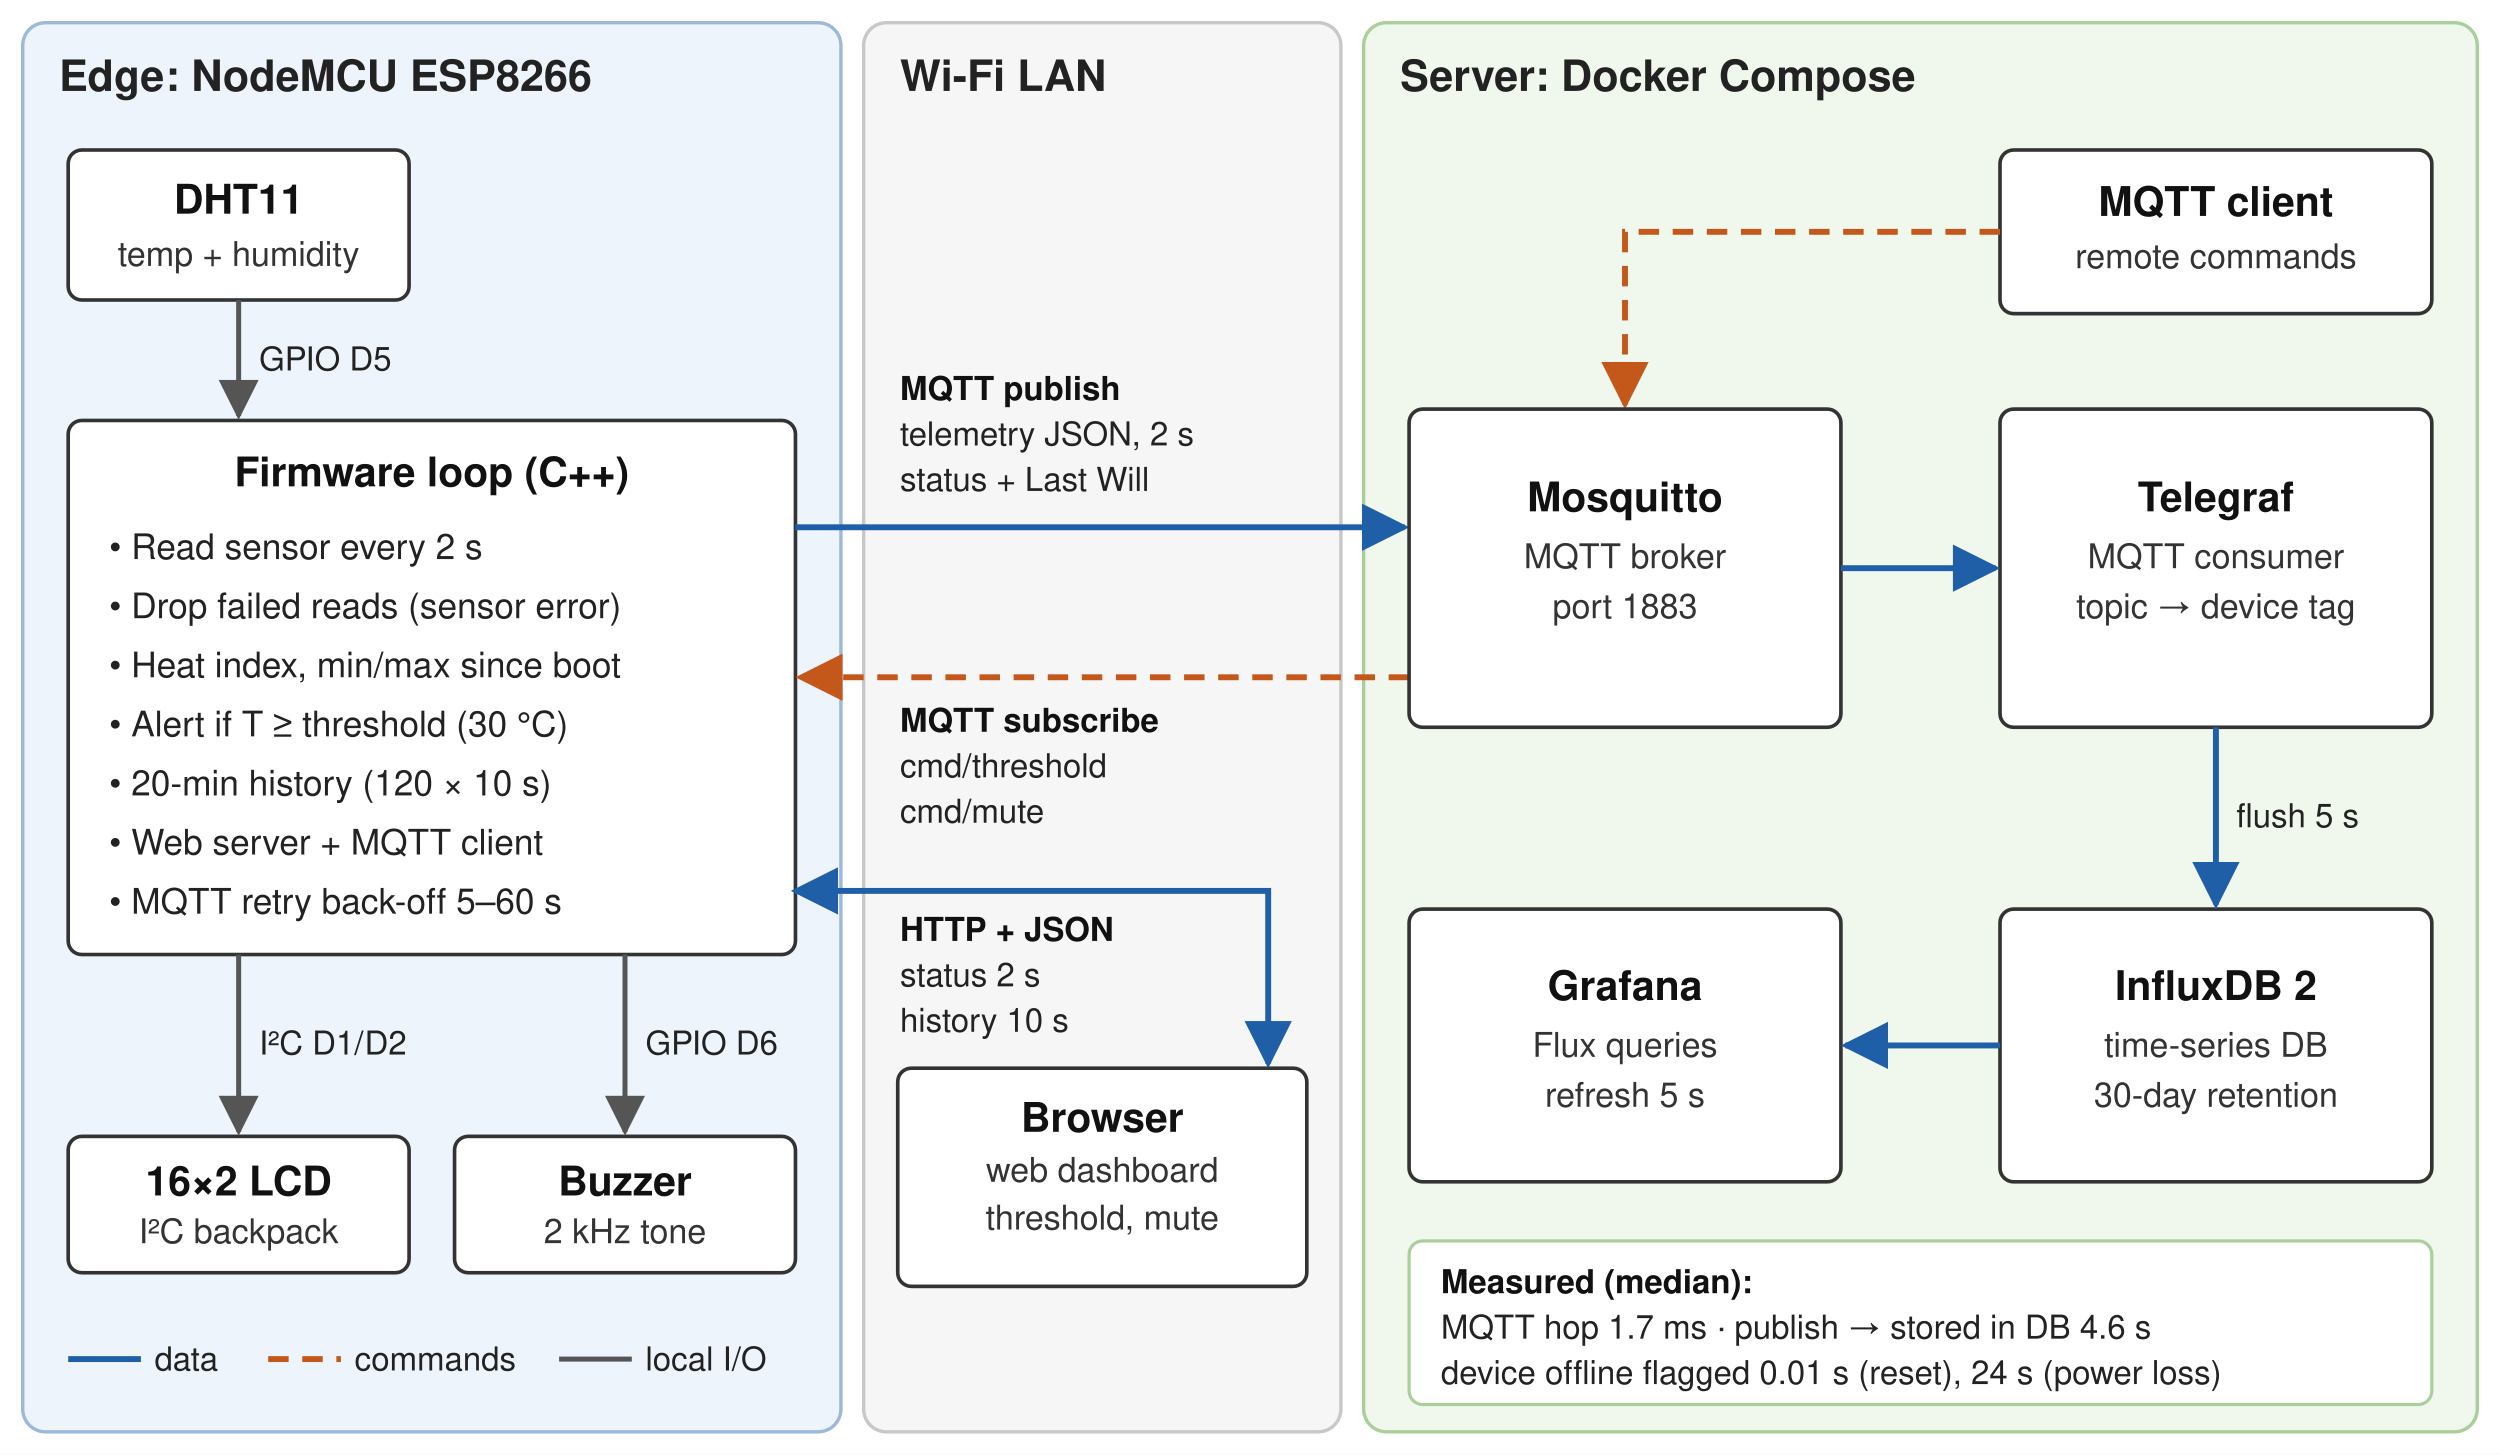
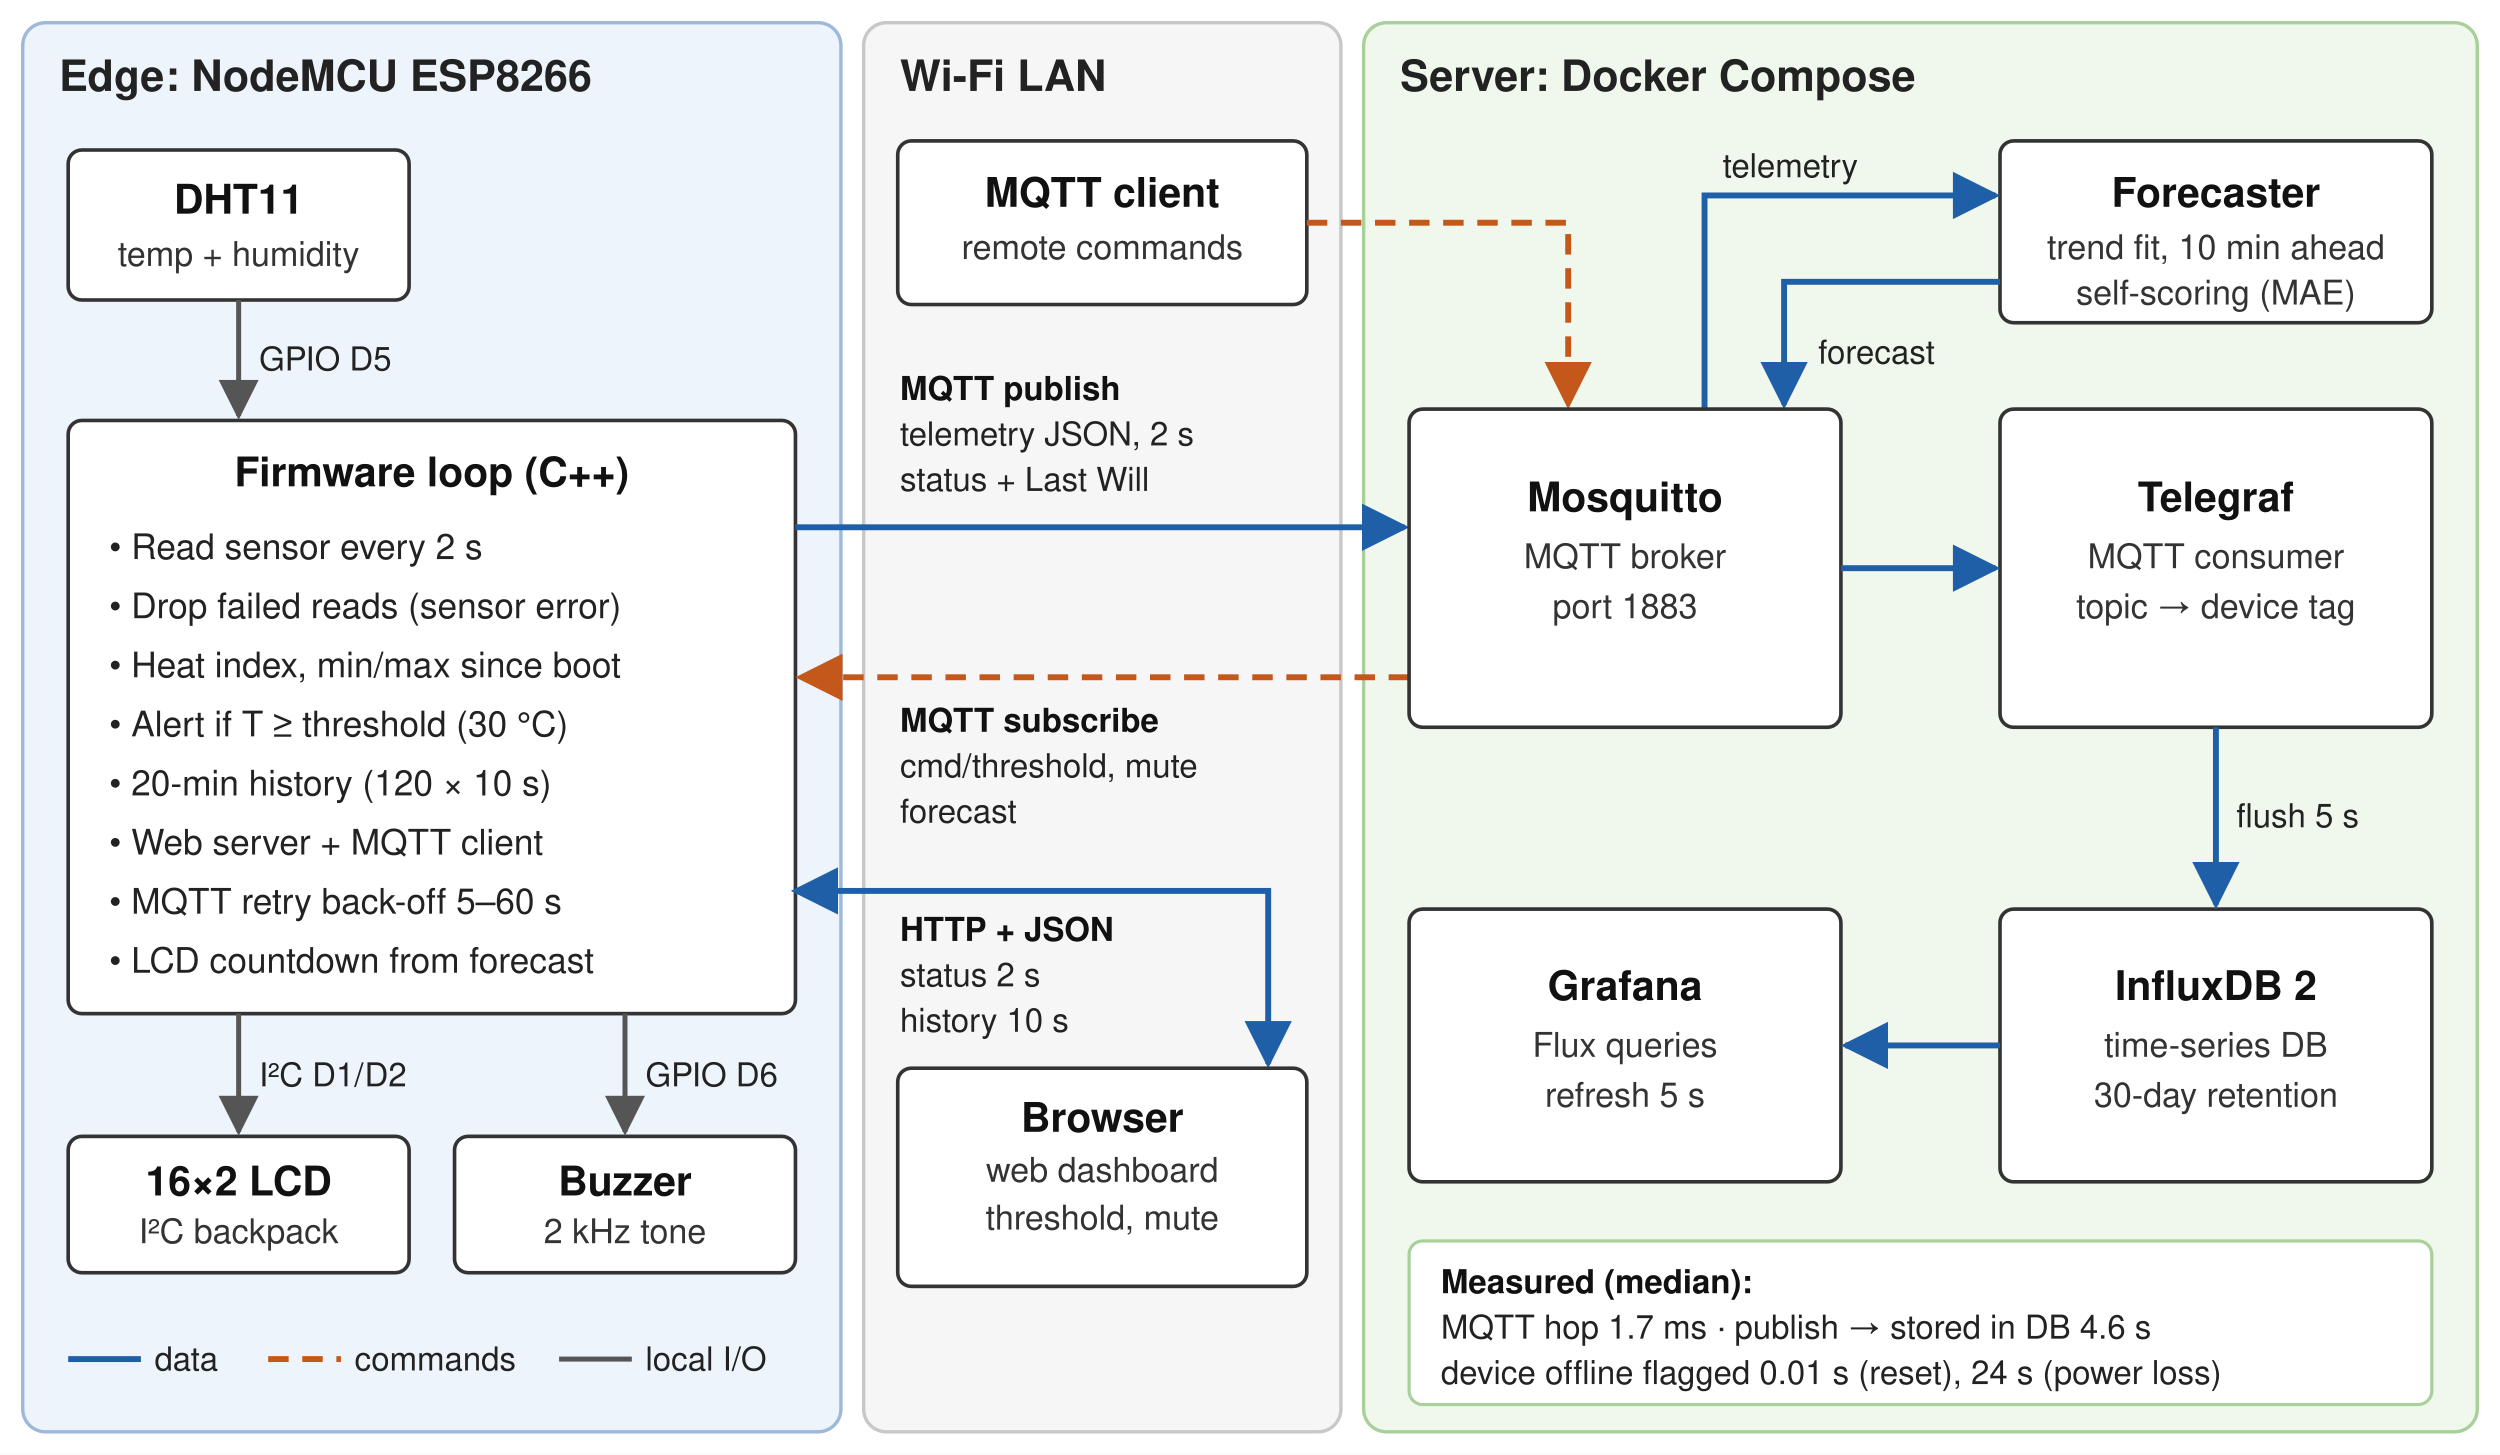
<svg xmlns="http://www.w3.org/2000/svg" viewBox="0 0 1100 640" width="1100" height="640" font-family="Helvetica, Arial, sans-serif">
  <defs>
    <marker id="aBlue" viewBox="0 0 10 10" refX="9" refY="5" markerWidth="8" markerHeight="8" orient="auto-start-reverse">
      <path d="M0,0 L10,5 L0,10 z" fill="#1f5fa8" />
    </marker>
    <marker id="aOrange" viewBox="0 0 10 10" refX="9" refY="5" markerWidth="8" markerHeight="8" orient="auto-start-reverse">
      <path d="M0,0 L10,5 L0,10 z" fill="#c4581b" />
    </marker>
    <marker id="aGray" viewBox="0 0 10 10" refX="9" refY="5" markerWidth="8" markerHeight="8" orient="auto-start-reverse">
      <path d="M0,0 L10,5 L0,10 z" fill="#555" />
    </marker>
    <style>
      .zone { stroke-width: 1.5; }
      .zt { font-size: 19px; font-weight: bold; fill: #222; }
      .box { fill: #fff; stroke: #333; stroke-width: 1.6; }
      .bt { font-size: 18px; font-weight: bold; fill: #111; text-anchor: middle; }
      .bs { font-size: 15px; fill: #333; text-anchor: middle; }
      .li { font-size: 15.5px; fill: #222; }
      .lbl { font-size: 14.5px; fill: #222; }
      .lblb { font-size: 14.5px; font-weight: bold; fill: #111; }
      .data { stroke: #1f5fa8; stroke-width: 2.6; fill: none; }
      .cmd { stroke: #c4581b; stroke-width: 2.6; fill: none; stroke-dasharray: 9 6; }
      .io { stroke: #555; stroke-width: 2.2; fill: none; }
    </style>
  </defs>
  <rect width="1100" height="640" fill="#fff" />
  <rect class="zone" x="10" y="10" width="360" height="620" rx="10" fill="#eef4fb" stroke="#9db8d9" />
  <text class="zt" x="26" y="40">Edge: NodeMCU ESP8266</text>
  <rect class="zone" x="380" y="10" width="210" height="620" rx="10" fill="#f6f6f6" stroke="#c8c8c8" />
  <text class="zt" x="396" y="40">Wi-Fi LAN</text>
  <rect class="zone" x="600" y="10" width="490" height="620" rx="10" fill="#f0f7ec" stroke="#a9cf9a" />
  <text class="zt" x="616" y="40">Server: Docker Compose</text>
  <rect class="box" x="30" y="66" width="150" height="66" rx="6" />
  <text class="bt" x="105" y="94">DHT11</text>
  <text class="bs" x="105" y="117">temp + humidity</text>
-   <rect class="box" x="30" y="185" width="320" height="235" rx="6" />
+   <rect class="box" x="30" y="185" width="320" height="261" rx="6" />
  <text class="bt" x="190" y="214">Firmware loop (C++)</text>
  <text class="li" x="48" y="246">• Read sensor every 2 s</text>
  <text class="li" x="48" y="272">• Drop failed reads (sensor error)</text>
  <text class="li" x="48" y="298">• Heat index, min/max since boot</text>
  <text class="li" x="48" y="324">• Alert if T ≥ threshold (30 °C)</text>
  <text class="li" x="48" y="350">• 20-min history (120 × 10 s)</text>
  <text class="li" x="48" y="376">• Web server + MQTT client</text>
  <text class="li" x="48" y="402">• MQTT retry back-off 5–60 s</text>
+   <text class="li" x="48" y="428">• LCD countdown from forecast</text>
  <rect class="box" x="30" y="500" width="150" height="60" rx="6" />
  <text class="bt" x="105" y="526">16×2 LCD</text>
  <text class="bs" x="105" y="547">I²C backpack</text>
  <rect class="box" x="200" y="500" width="150" height="60" rx="6" />
  <text class="bt" x="275" y="526">Buzzer</text>
  <text class="bs" x="275" y="547">2 kHz tone</text>
  <line class="io" x1="105" y1="132" x2="105" y2="183" marker-end="url(#aGray)" />
  <text class="lbl" x="114" y="163">GPIO D5</text>
-   <line class="io" x1="105" y1="420" x2="105" y2="498" marker-end="url(#aGray)" />
-   <text class="lbl" x="114" y="464">I²C D1/D2</text>
-   <line class="io" x1="275" y1="420" x2="275" y2="498" marker-end="url(#aGray)" />
-   <text class="lbl" x="284" y="464">GPIO D6</text>
+   <line class="io" x1="105" y1="446" x2="105" y2="498" marker-end="url(#aGray)" />
+   <text class="lbl" x="114" y="478">I²C D1/D2</text>
+   <line class="io" x1="275" y1="446" x2="275" y2="498" marker-end="url(#aGray)" />
+   <text class="lbl" x="284" y="478">GPIO D6</text>
  <line class="data" x1="30" y1="598" x2="62" y2="598" />
  <text class="lbl" x="68" y="603">data</text>
  <line class="cmd" x1="118" y1="598" x2="150" y2="598" />
  <text class="lbl" x="156" y="603">commands</text>
  <line class="io" x1="246" y1="598" x2="278" y2="598" />
  <text class="lbl" x="284" y="603">local I/O</text>
  <text class="lblb" x="396" y="176">MQTT publish</text>
  <text class="lbl" x="396" y="196">telemetry JSON, 2 s</text>
  <text class="lbl" x="396" y="216">status + Last Will</text>
  <line class="data" x1="350" y1="232" x2="618" y2="232" marker-end="url(#aBlue)" />
  <line class="cmd" x1="620" y1="298" x2="352" y2="298" marker-end="url(#aOrange)" />
  <text class="lblb" x="396" y="322">MQTT subscribe</text>
-   <text class="lbl" x="396" y="342">cmd/threshold</text>
-   <text class="lbl" x="396" y="362">cmd/mute</text>
+   <text class="lbl" x="396" y="342">cmd/threshold, mute</text>
+   <text class="lbl" x="396" y="362">forecast</text>
  <path class="data" d="M350,392 H558 V468" marker-start="url(#aBlue)" marker-end="url(#aBlue)" />
  <text class="lblb" x="396" y="414">HTTP + JSON</text>
  <text class="lbl" x="396" y="434">status 2 s</text>
  <text class="lbl" x="396" y="454">history 10 s</text>
  <rect class="box" x="395" y="470" width="180" height="96" rx="6" />
  <text class="bt" x="485" y="498">Browser</text>
  <text class="bs" x="485" y="520">web dashboard</text>
  <text class="bs" x="485" y="541">threshold, mute</text>
-   <rect class="box" x="880" y="66" width="190" height="72" rx="6" />
-   <text class="bt" x="975" y="95">MQTT client</text>
-   <text class="bs" x="975" y="118">remote commands</text>
-   <path class="cmd" d="M880,102 H715 V178" marker-end="url(#aOrange)" />
+   <rect class="box" x="395" y="62" width="180" height="72" rx="6" />
+   <text class="bt" x="485" y="91">MQTT client</text>
+   <text class="bs" x="485" y="114">remote commands</text>
+   <path class="cmd" d="M575,98 H690 V178" marker-end="url(#aOrange)" />
+   <rect class="box" x="880" y="62" width="190" height="80" rx="6" />
+   <text class="bt" x="975" y="91">Forecaster</text>
+   <text class="bs" x="975" y="114">trend fit, 10 min ahead</text>
+   <text class="bs" x="975" y="134">self-scoring (MAE)</text>
+   <path class="data" d="M750,180 V86 H878" marker-end="url(#aBlue)" />
+   <text class="lbl" x="758" y="78">telemetry</text>
+   <path class="data" d="M880,124 H785 V178" marker-end="url(#aBlue)" />
+   <text class="lbl" x="800" y="160">forecast</text>
  <rect class="box" x="620" y="180" width="190" height="140" rx="6" />
  <text class="bt" x="715" y="225">Mosquitto</text>
  <text class="bs" x="715" y="250">MQTT broker</text>
  <text class="bs" x="715" y="272">port 1883</text>
  <rect class="box" x="880" y="180" width="190" height="140" rx="6" />
  <text class="bt" x="975" y="225">Telegraf</text>
  <text class="bs" x="975" y="250">MQTT consumer</text>
  <text class="bs" x="975" y="272">topic → device tag</text>
  <line class="data" x1="810" y1="250" x2="878" y2="250" marker-end="url(#aBlue)" />
  <rect class="box" x="880" y="400" width="190" height="120" rx="6" />
  <text class="bt" x="975" y="440">InfluxDB 2</text>
  <text class="bs" x="975" y="465">time-series DB</text>
  <text class="bs" x="975" y="487">30-day retention</text>
  <line class="data" x1="975" y1="320" x2="975" y2="398" marker-end="url(#aBlue)" />
  <text class="lbl" x="984" y="364">flush 5 s</text>
  <rect class="box" x="620" y="400" width="190" height="120" rx="6" />
  <text class="bt" x="715" y="440">Grafana</text>
  <text class="bs" x="715" y="465">Flux queries</text>
  <text class="bs" x="715" y="487">refresh 5 s</text>
  <line class="data" x1="880" y1="460" x2="812" y2="460" marker-end="url(#aBlue)" />
  <rect x="620" y="546" width="450" height="72" rx="6" fill="#fff" stroke="#a9cf9a" stroke-width="1.4" />
  <text class="lblb" x="634" y="569">Measured (median):</text>
  <text class="lbl" x="634" y="589">MQTT hop 1.7 ms · publish → stored in DB 4.6 s</text>
  <text class="lbl" x="634" y="609">device offline flagged 0.01 s (reset), 24 s (power loss)</text>
</svg>
